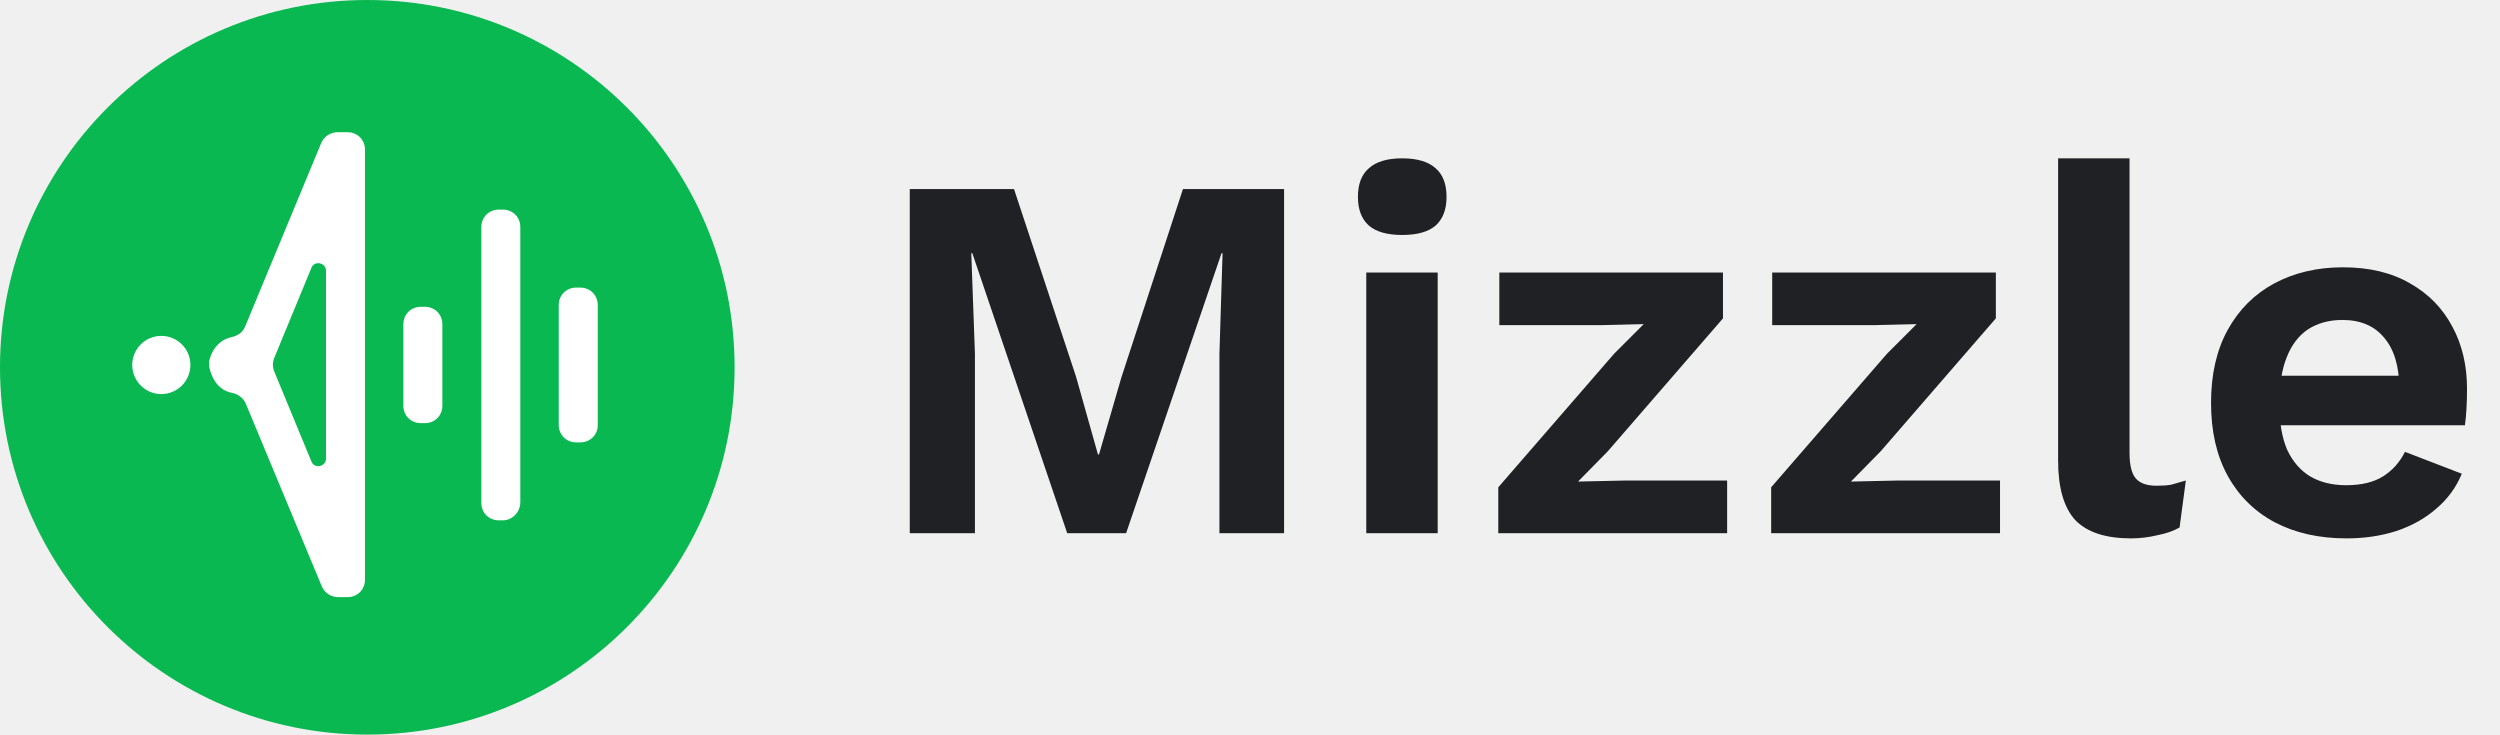
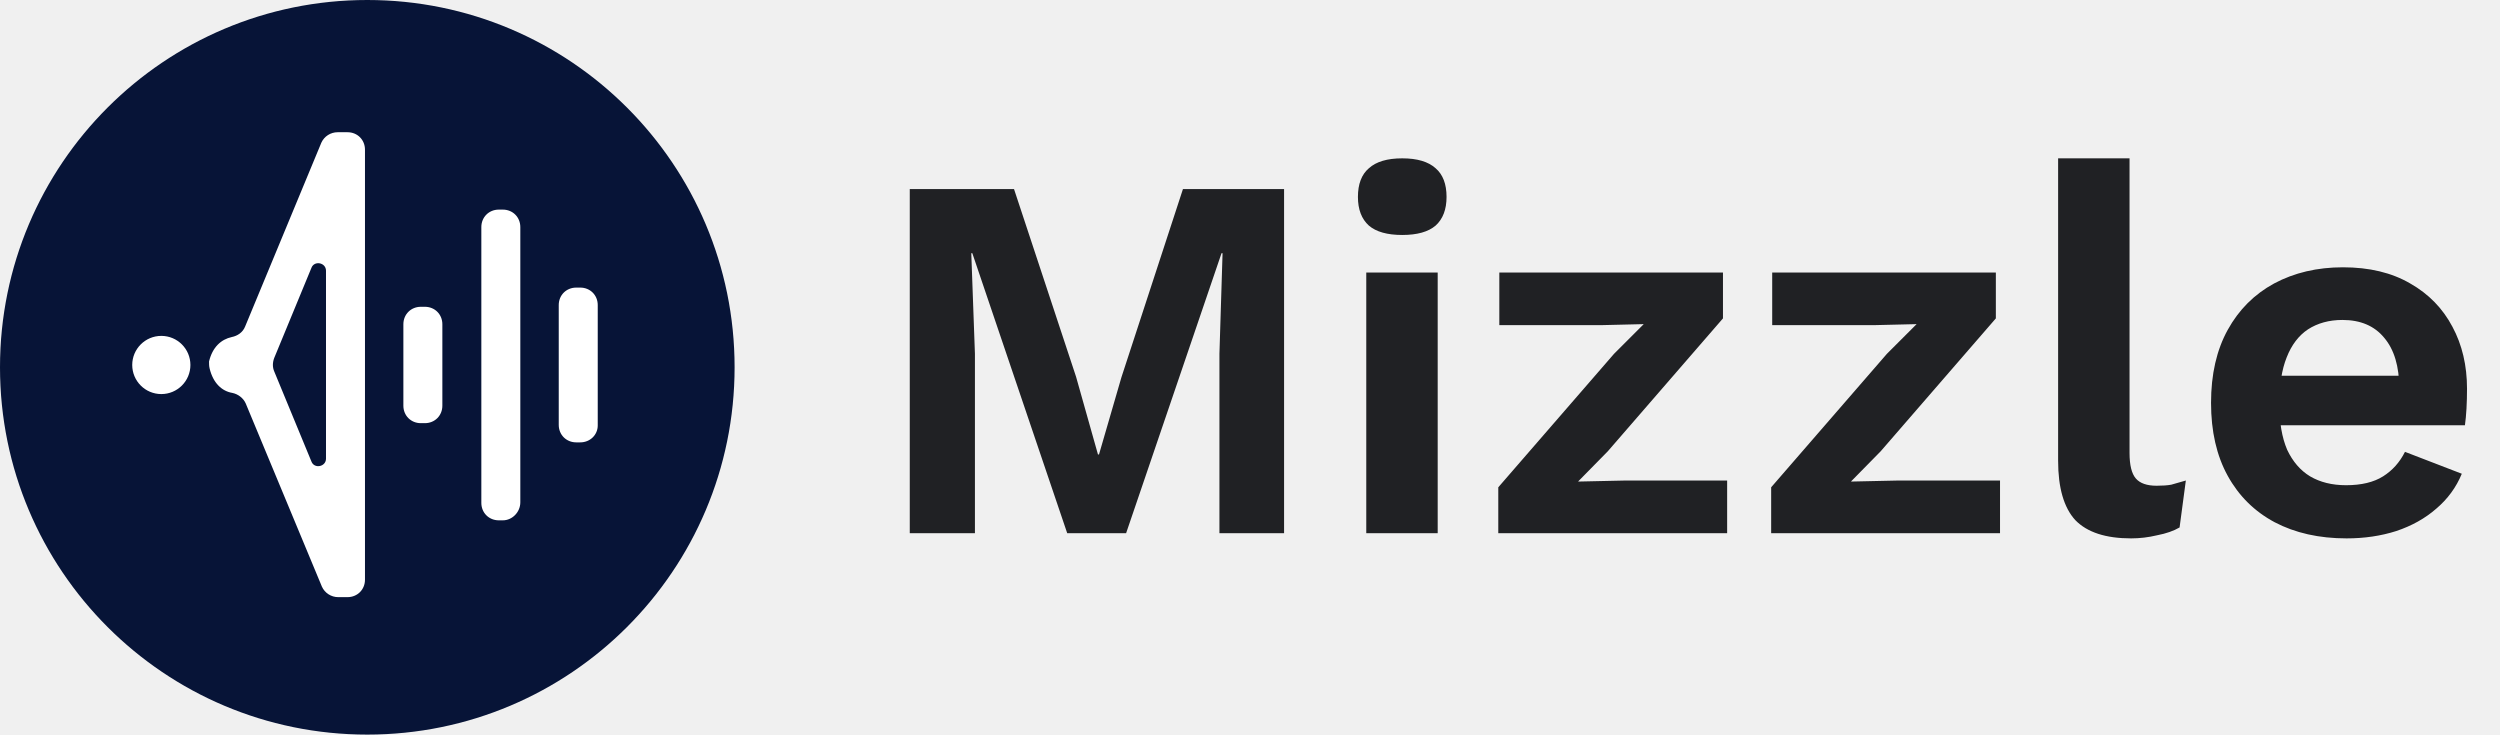
<svg xmlns="http://www.w3.org/2000/svg" width="211" height="62" viewBox="0 0 211 62" fill="none">
-   <circle cx="31" cy="31" r="31" fill="#09B850" />
+   <circle cx="31" cy="31" r="31" fill="#071437" />
  <path d="M13.616 33.26C14.972 33.26 16.071 32.16 16.071 30.804C16.071 29.448 14.972 28.349 13.616 28.349C12.259 28.349 11.16 29.448 11.16 30.804C11.16 32.16 12.259 33.26 13.616 33.26Z" fill="white" />
  <path d="M48.975 37.336H48.632C47.797 37.336 47.158 36.697 47.158 35.862V25.746C47.158 24.911 47.797 24.273 48.632 24.273H48.975C49.81 24.273 50.449 24.911 50.449 25.746V35.911C50.449 36.697 49.81 37.336 48.975 37.336Z" fill="white" />
  <path d="M42.442 43.916H42.098C41.263 43.916 40.625 43.278 40.625 42.443V19.165C40.625 18.33 41.263 17.691 42.098 17.691H42.442C43.277 17.691 43.915 18.33 43.915 19.165V42.394C43.915 43.228 43.228 43.916 42.442 43.916Z" fill="white" />
  <path d="M35.862 35.715H35.518C34.683 35.715 34.045 35.077 34.045 34.242V27.366C34.045 26.532 34.683 25.893 35.518 25.893H35.862C36.697 25.893 37.335 26.532 37.335 27.366V34.242C37.335 35.077 36.697 35.715 35.862 35.715Z" fill="white" />
  <path d="M17.692 31.099C17.986 32.327 18.723 33.014 19.607 33.161C20.098 33.26 20.54 33.603 20.736 34.045L27.17 49.515C27.415 50.055 27.956 50.399 28.545 50.399H29.331C30.166 50.399 30.804 49.76 30.804 48.926V12.633C30.804 11.799 30.166 11.16 29.331 11.16H28.496C27.907 11.16 27.366 11.504 27.121 12.044L20.687 27.563C20.491 28.054 20.049 28.349 19.558 28.447C18.674 28.643 17.937 29.282 17.643 30.509C17.643 30.706 17.643 30.902 17.692 31.099ZM23.143 30.215L26.286 22.603C26.531 21.964 27.514 22.161 27.514 22.848V38.711C27.514 39.398 26.531 39.595 26.286 38.956L23.143 31.344C22.995 31 22.995 30.608 23.143 30.215Z" fill="white" />
  <path d="M108.376 15.96V45H102.92V29.864L103.184 21.372H103.096L95.044 45H90.072L82.064 21.372H81.976L82.284 29.864V45H76.784V15.96H85.584L90.82 31.8L92.668 38.356H92.756L94.648 31.844L99.84 15.96H108.376ZM118.349 19.832C117.087 19.832 116.149 19.568 115.533 19.04C114.917 18.483 114.609 17.676 114.609 16.62C114.609 15.535 114.917 14.728 115.533 14.2C116.149 13.643 117.087 13.364 118.349 13.364C119.61 13.364 120.549 13.643 121.165 14.2C121.781 14.728 122.089 15.535 122.089 16.62C122.089 17.676 121.781 18.483 121.165 19.04C120.549 19.568 119.61 19.832 118.349 19.832ZM121.341 23V45H115.313V23H121.341ZM126.455 45V41.128L136.223 29.864L138.731 27.356L135.079 27.444H126.543V23H145.419V26.872L135.695 38.092L133.187 40.644L137.191 40.556H145.771V45H126.455ZM149.486 45V41.128L159.254 29.864L161.762 27.356L158.11 27.444H149.574V23H168.45V26.872L158.726 38.092L156.218 40.644L160.222 40.556H168.802V45H149.486ZM179.733 13.364V38.224C179.733 39.251 179.909 39.969 180.261 40.38C180.613 40.791 181.2 40.996 182.021 40.996C182.52 40.996 182.93 40.967 183.253 40.908C183.576 40.82 183.986 40.703 184.485 40.556L183.957 44.516C183.458 44.809 182.828 45.029 182.065 45.176C181.332 45.352 180.598 45.44 179.865 45.44C177.724 45.44 176.154 44.927 175.157 43.9C174.189 42.844 173.705 41.172 173.705 38.884V13.364H179.733ZM198.052 45.44C195.734 45.44 193.71 44.985 191.98 44.076C190.278 43.167 188.958 41.861 188.02 40.16C187.081 38.459 186.612 36.405 186.612 34C186.612 31.595 187.081 29.541 188.02 27.84C188.958 26.139 190.264 24.833 191.936 23.924C193.637 23.015 195.573 22.56 197.744 22.56C199.973 22.56 201.865 23.015 203.42 23.924C204.974 24.804 206.162 26.021 206.984 27.576C207.805 29.101 208.216 30.847 208.216 32.812C208.216 33.399 208.201 33.956 208.172 34.484C208.142 35.012 208.098 35.481 208.04 35.892H190.484V31.712H205.4L202.496 32.768C202.496 30.92 202.07 29.497 201.22 28.5C200.398 27.503 199.225 27.004 197.7 27.004C196.585 27.004 195.617 27.268 194.796 27.796C194.004 28.324 193.402 29.116 192.992 30.172C192.581 31.199 192.376 32.504 192.376 34.088C192.376 35.643 192.596 36.933 193.036 37.96C193.505 38.957 194.15 39.705 194.972 40.204C195.822 40.703 196.834 40.952 198.008 40.952C199.298 40.952 200.34 40.703 201.132 40.204C201.924 39.705 202.54 39.016 202.98 38.136L207.776 39.984C207.306 41.128 206.588 42.111 205.62 42.932C204.681 43.753 203.552 44.384 202.232 44.824C200.941 45.235 199.548 45.44 198.052 45.44Z" fill="#202124" />
</svg>
